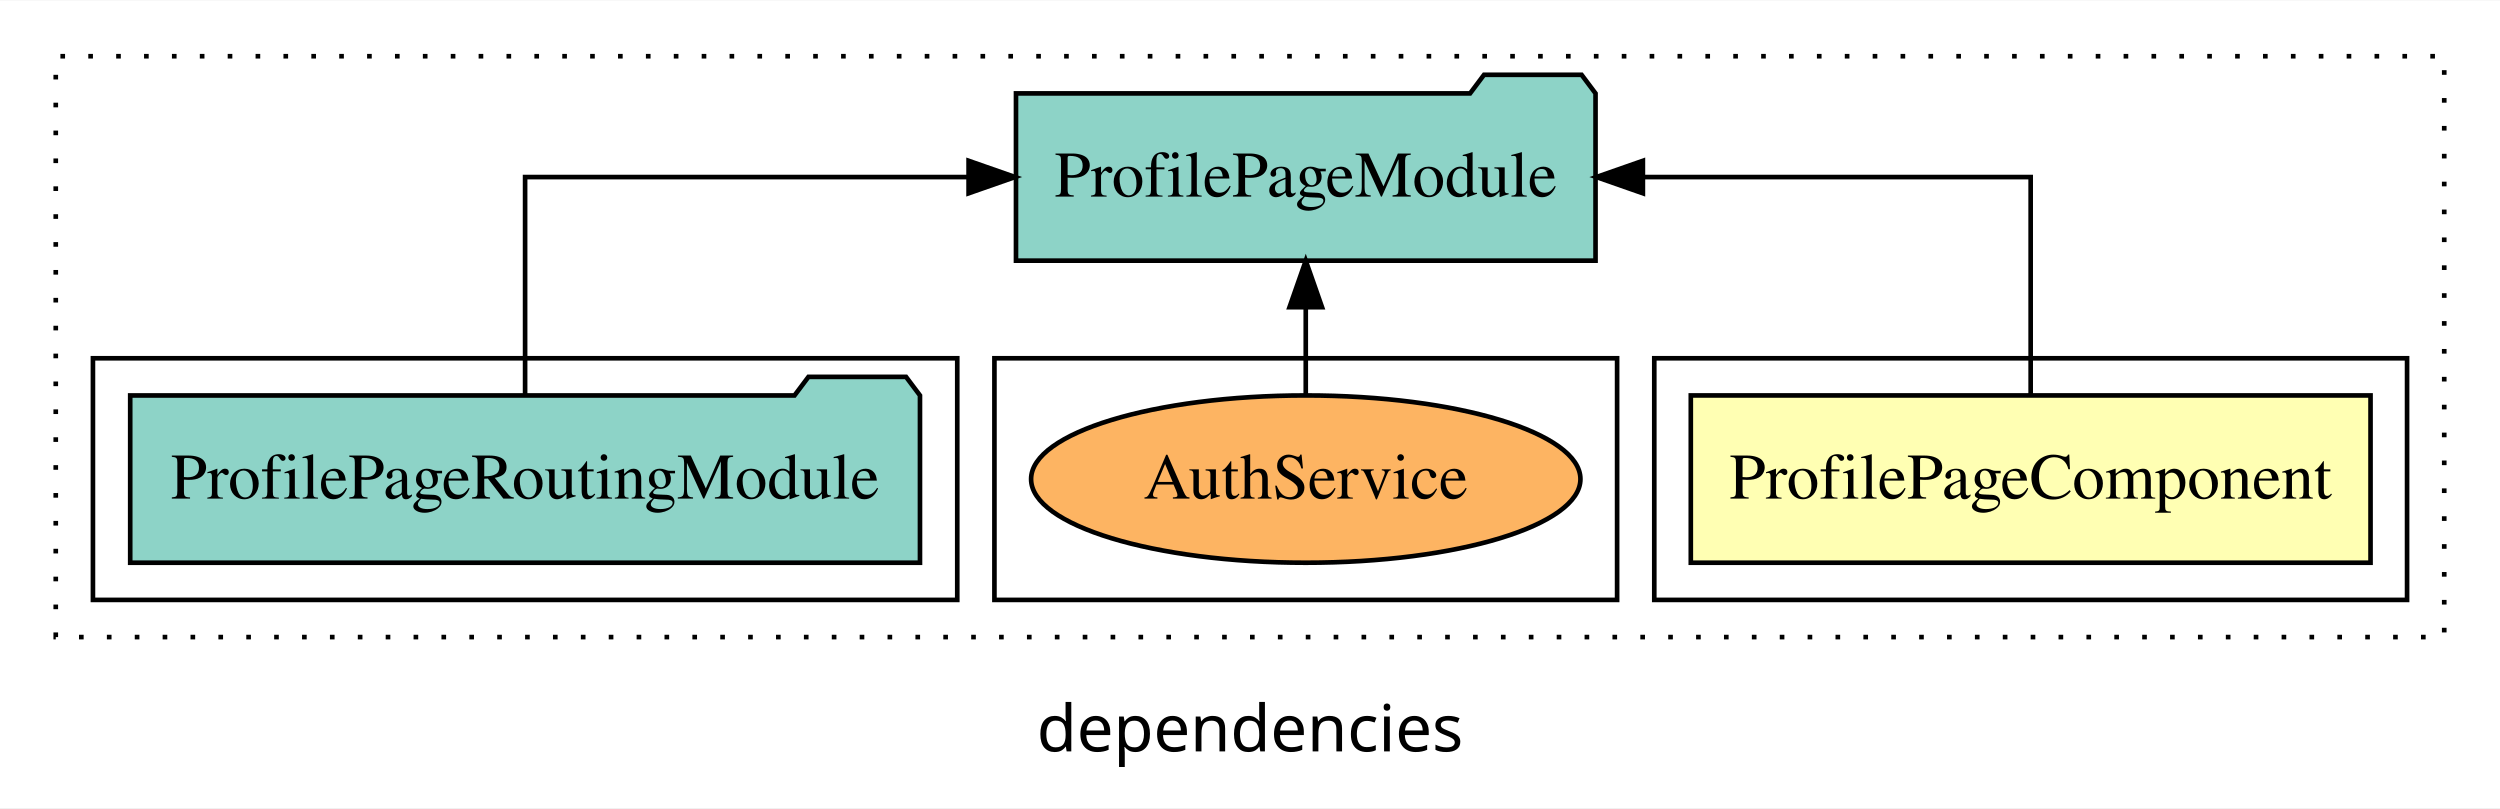
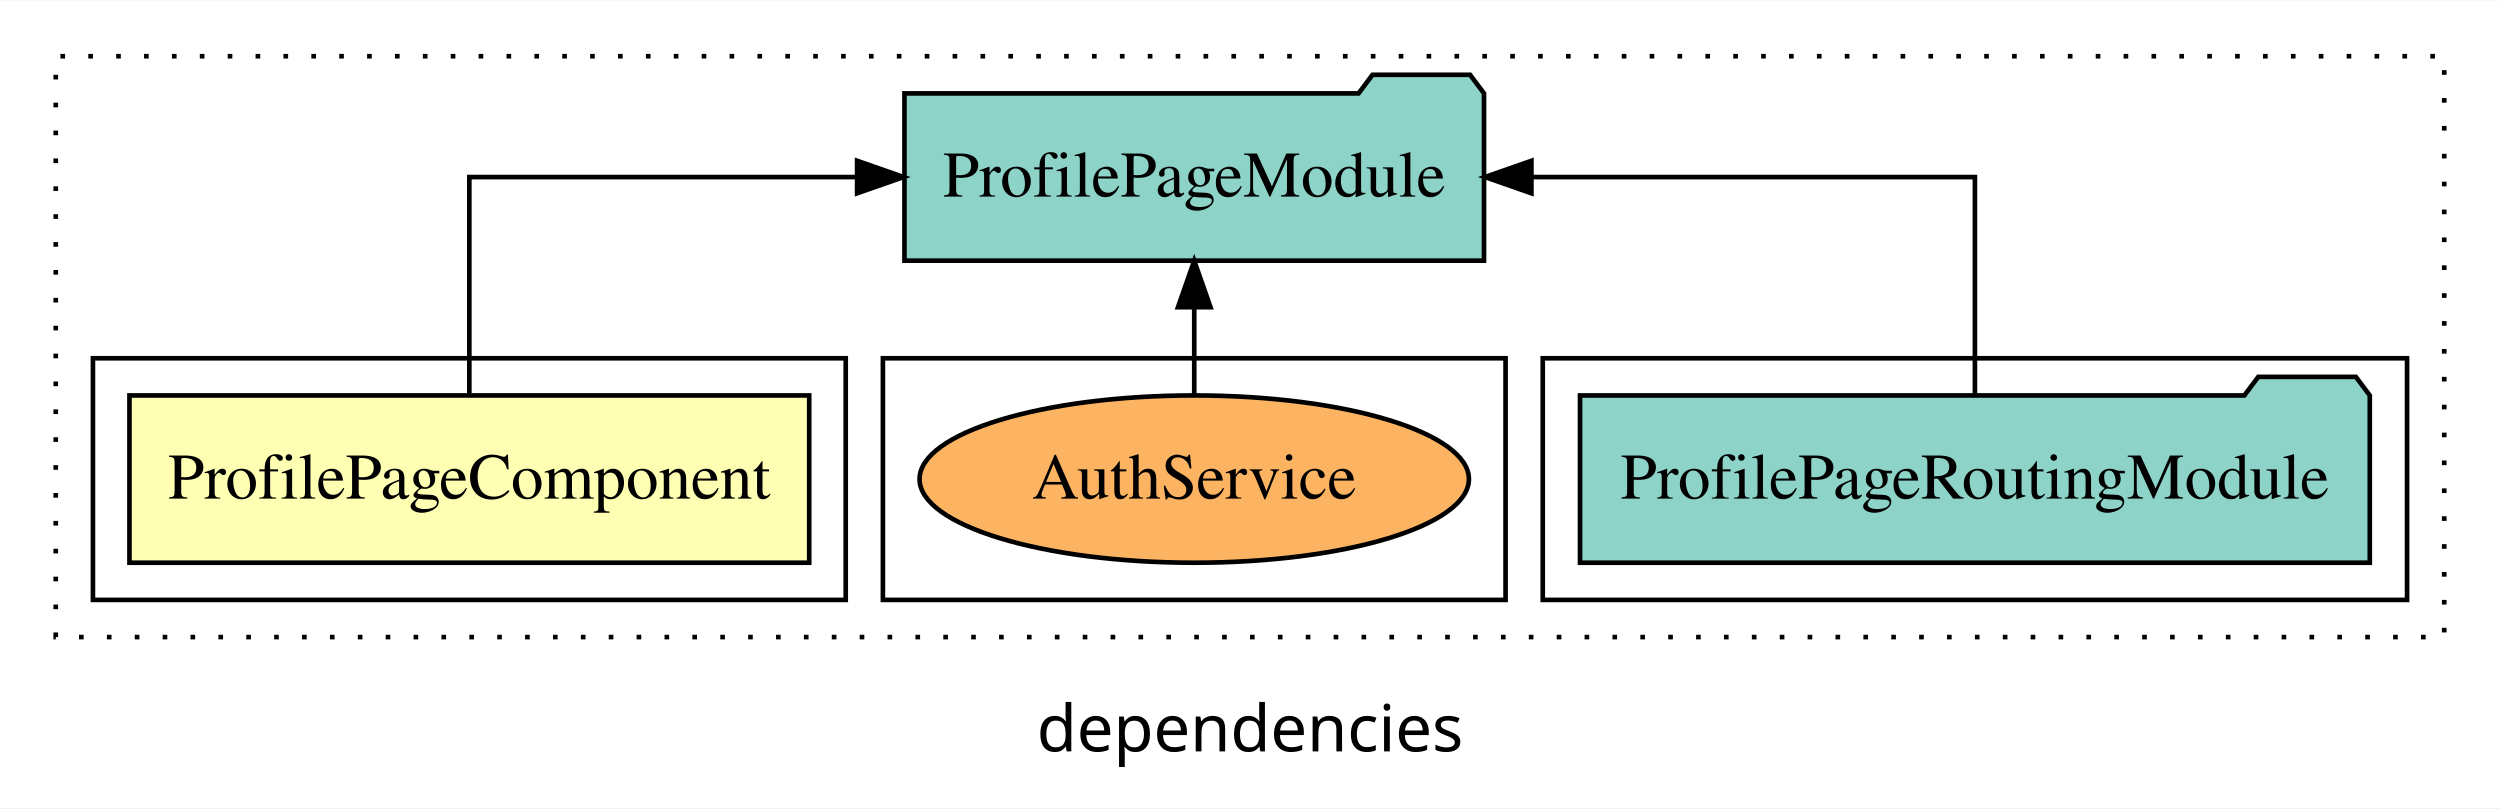
<svg xmlns="http://www.w3.org/2000/svg" width="538pt" height="174pt" viewBox="0.00 0.00 538.00 173.80">
  <g id="graph0" class="graph" transform="scale(1 1) rotate(0) translate(4 169.8)">
    <polygon fill="white" stroke="transparent" points="-4,4 -4,-169.8 534,-169.8 534,4 -4,4" />
    <text text-anchor="middle" x="265" y="-8.2" font-family="sans-serif" font-size="14.00">dependencies</text>
    <g id="clust1" class="cluster">
      <polygon fill="none" stroke="black" stroke-dasharray="1,5" points="8,-32.8 8,-157.8 522,-157.8 522,-32.8 8,-32.8" />
    </g>
-     <g id="clust2" class="cluster">
-       <polygon fill="none" stroke="black" points="352,-40.8 352,-92.8 514,-92.8 514,-40.8 352,-40.8" />
+     <g id="clust4" class="cluster">
+       <polygon fill="none" stroke="black" points="328,-40.8 328,-92.8 514,-92.8 514,-40.8 328,-40.8" />
    </g>
    <g id="clust7" class="cluster">
-       <polygon fill="none" stroke="black" points="210,-40.8 210,-92.8 344,-92.8 344,-40.8 210,-40.8" />
+       <polygon fill="none" stroke="black" points="186,-40.8 186,-92.8 320,-92.8 320,-40.8 186,-40.8" />
    </g>
-     <g id="clust4" class="cluster">
-       <polygon fill="none" stroke="black" points="16,-40.8 16,-92.8 202,-92.8 202,-40.8 16,-40.8" />
+     <g id="clust2" class="cluster">
+       <polygon fill="none" stroke="black" points="16,-40.8 16,-92.8 178,-92.8 178,-40.8 16,-40.8" />
    </g>
    <g id="node1" class="node">
-       <polygon fill="#ffffb3" stroke="black" points="506.14,-84.8 359.86,-84.8 359.86,-48.8 506.14,-48.8 506.14,-84.8" />
-       <text text-anchor="middle" x="433" y="-62.6" font-family="Times,serif" font-size="14.00">ProfilePageComponent</text>
+       <polygon fill="#ffffb3" stroke="black" points="170.14,-84.8 23.86,-84.8 23.86,-48.8 170.14,-48.8 170.14,-84.8" />
+       <text text-anchor="middle" x="97" y="-62.6" font-family="Times,serif" font-size="14.00">ProfilePageComponent</text>
    </g>
    <g id="node2" class="node">
-       <polygon fill="#8dd3c7" stroke="black" points="339.36,-149.8 336.36,-153.8 315.36,-153.8 312.36,-149.8 214.64,-149.8 214.64,-113.8 339.36,-113.8 339.36,-149.8" />
-       <text text-anchor="middle" x="277" y="-127.6" font-family="Times,serif" font-size="14.00">ProfilePageModule</text>
+       <polygon fill="#8dd3c7" stroke="black" points="315.36,-149.8 312.36,-153.8 291.36,-153.8 288.36,-149.8 190.64,-149.8 190.64,-113.8 315.36,-113.8 315.36,-149.8" />
+       <text text-anchor="middle" x="253" y="-127.6" font-family="Times,serif" font-size="14.00">ProfilePageModule</text>
    </g>
    <g id="edge1" class="edge">
-       <path fill="none" stroke="black" d="M433,-84.91C433,-104.14 433,-131.8 433,-131.8 433,-131.8 349.55,-131.8 349.55,-131.8" />
-       <polygon fill="black" stroke="black" points="349.55,-128.3 339.55,-131.8 349.55,-135.3 349.55,-128.3" />
+       <path fill="none" stroke="black" d="M97,-84.91C97,-104.14 97,-131.8 97,-131.8 97,-131.8 180.45,-131.8 180.45,-131.8" />
+       <polygon fill="black" stroke="black" points="180.45,-135.3 190.45,-131.8 180.45,-128.3 180.45,-135.3" />
    </g>
    <g id="node3" class="node">
-       <polygon fill="#8dd3c7" stroke="black" points="193.98,-84.8 190.98,-88.8 169.98,-88.8 166.98,-84.8 24.02,-84.8 24.02,-48.8 193.98,-48.8 193.98,-84.8" />
-       <text text-anchor="middle" x="109" y="-62.6" font-family="Times,serif" font-size="14.00">ProfilePageRoutingModule</text>
+       <polygon fill="#8dd3c7" stroke="black" points="505.98,-84.8 502.98,-88.8 481.98,-88.8 478.98,-84.8 336.02,-84.8 336.02,-48.8 505.98,-48.8 505.98,-84.8" />
+       <text text-anchor="middle" x="421" y="-62.6" font-family="Times,serif" font-size="14.00">ProfilePageRoutingModule</text>
    </g>
    <g id="edge2" class="edge">
-       <path fill="none" stroke="black" d="M109,-84.91C109,-104.14 109,-131.8 109,-131.8 109,-131.8 204.44,-131.8 204.44,-131.8" />
-       <polygon fill="black" stroke="black" points="204.44,-135.3 214.44,-131.8 204.44,-128.3 204.44,-135.3" />
+       <path fill="none" stroke="black" d="M421,-84.91C421,-104.14 421,-131.8 421,-131.8 421,-131.8 325.56,-131.8 325.56,-131.8" />
+       <polygon fill="black" stroke="black" points="325.56,-128.3 315.56,-131.8 325.56,-135.3 325.56,-128.3" />
    </g>
    <g id="node4" class="node">
-       <ellipse fill="#fdb462" stroke="black" cx="277" cy="-66.8" rx="59.11" ry="18" />
-       <text text-anchor="middle" x="277" y="-62.6" font-family="Times,serif" font-size="14.00">AuthService</text>
+       <ellipse fill="#fdb462" stroke="black" cx="253" cy="-66.8" rx="59.11" ry="18" />
+       <text text-anchor="middle" x="253" y="-62.6" font-family="Times,serif" font-size="14.00">AuthService</text>
    </g>
    <g id="edge3" class="edge">
-       <path fill="none" stroke="black" d="M277,-84.91C277,-84.91 277,-103.79 277,-103.79" />
-       <polygon fill="black" stroke="black" points="273.5,-103.79 277,-113.79 280.5,-103.79 273.5,-103.79" />
+       <path fill="none" stroke="black" d="M253,-84.91C253,-84.91 253,-103.79 253,-103.79" />
+       <polygon fill="black" stroke="black" points="249.5,-103.79 253,-113.79 256.5,-103.79 249.5,-103.79" />
    </g>
  </g>
</svg>
